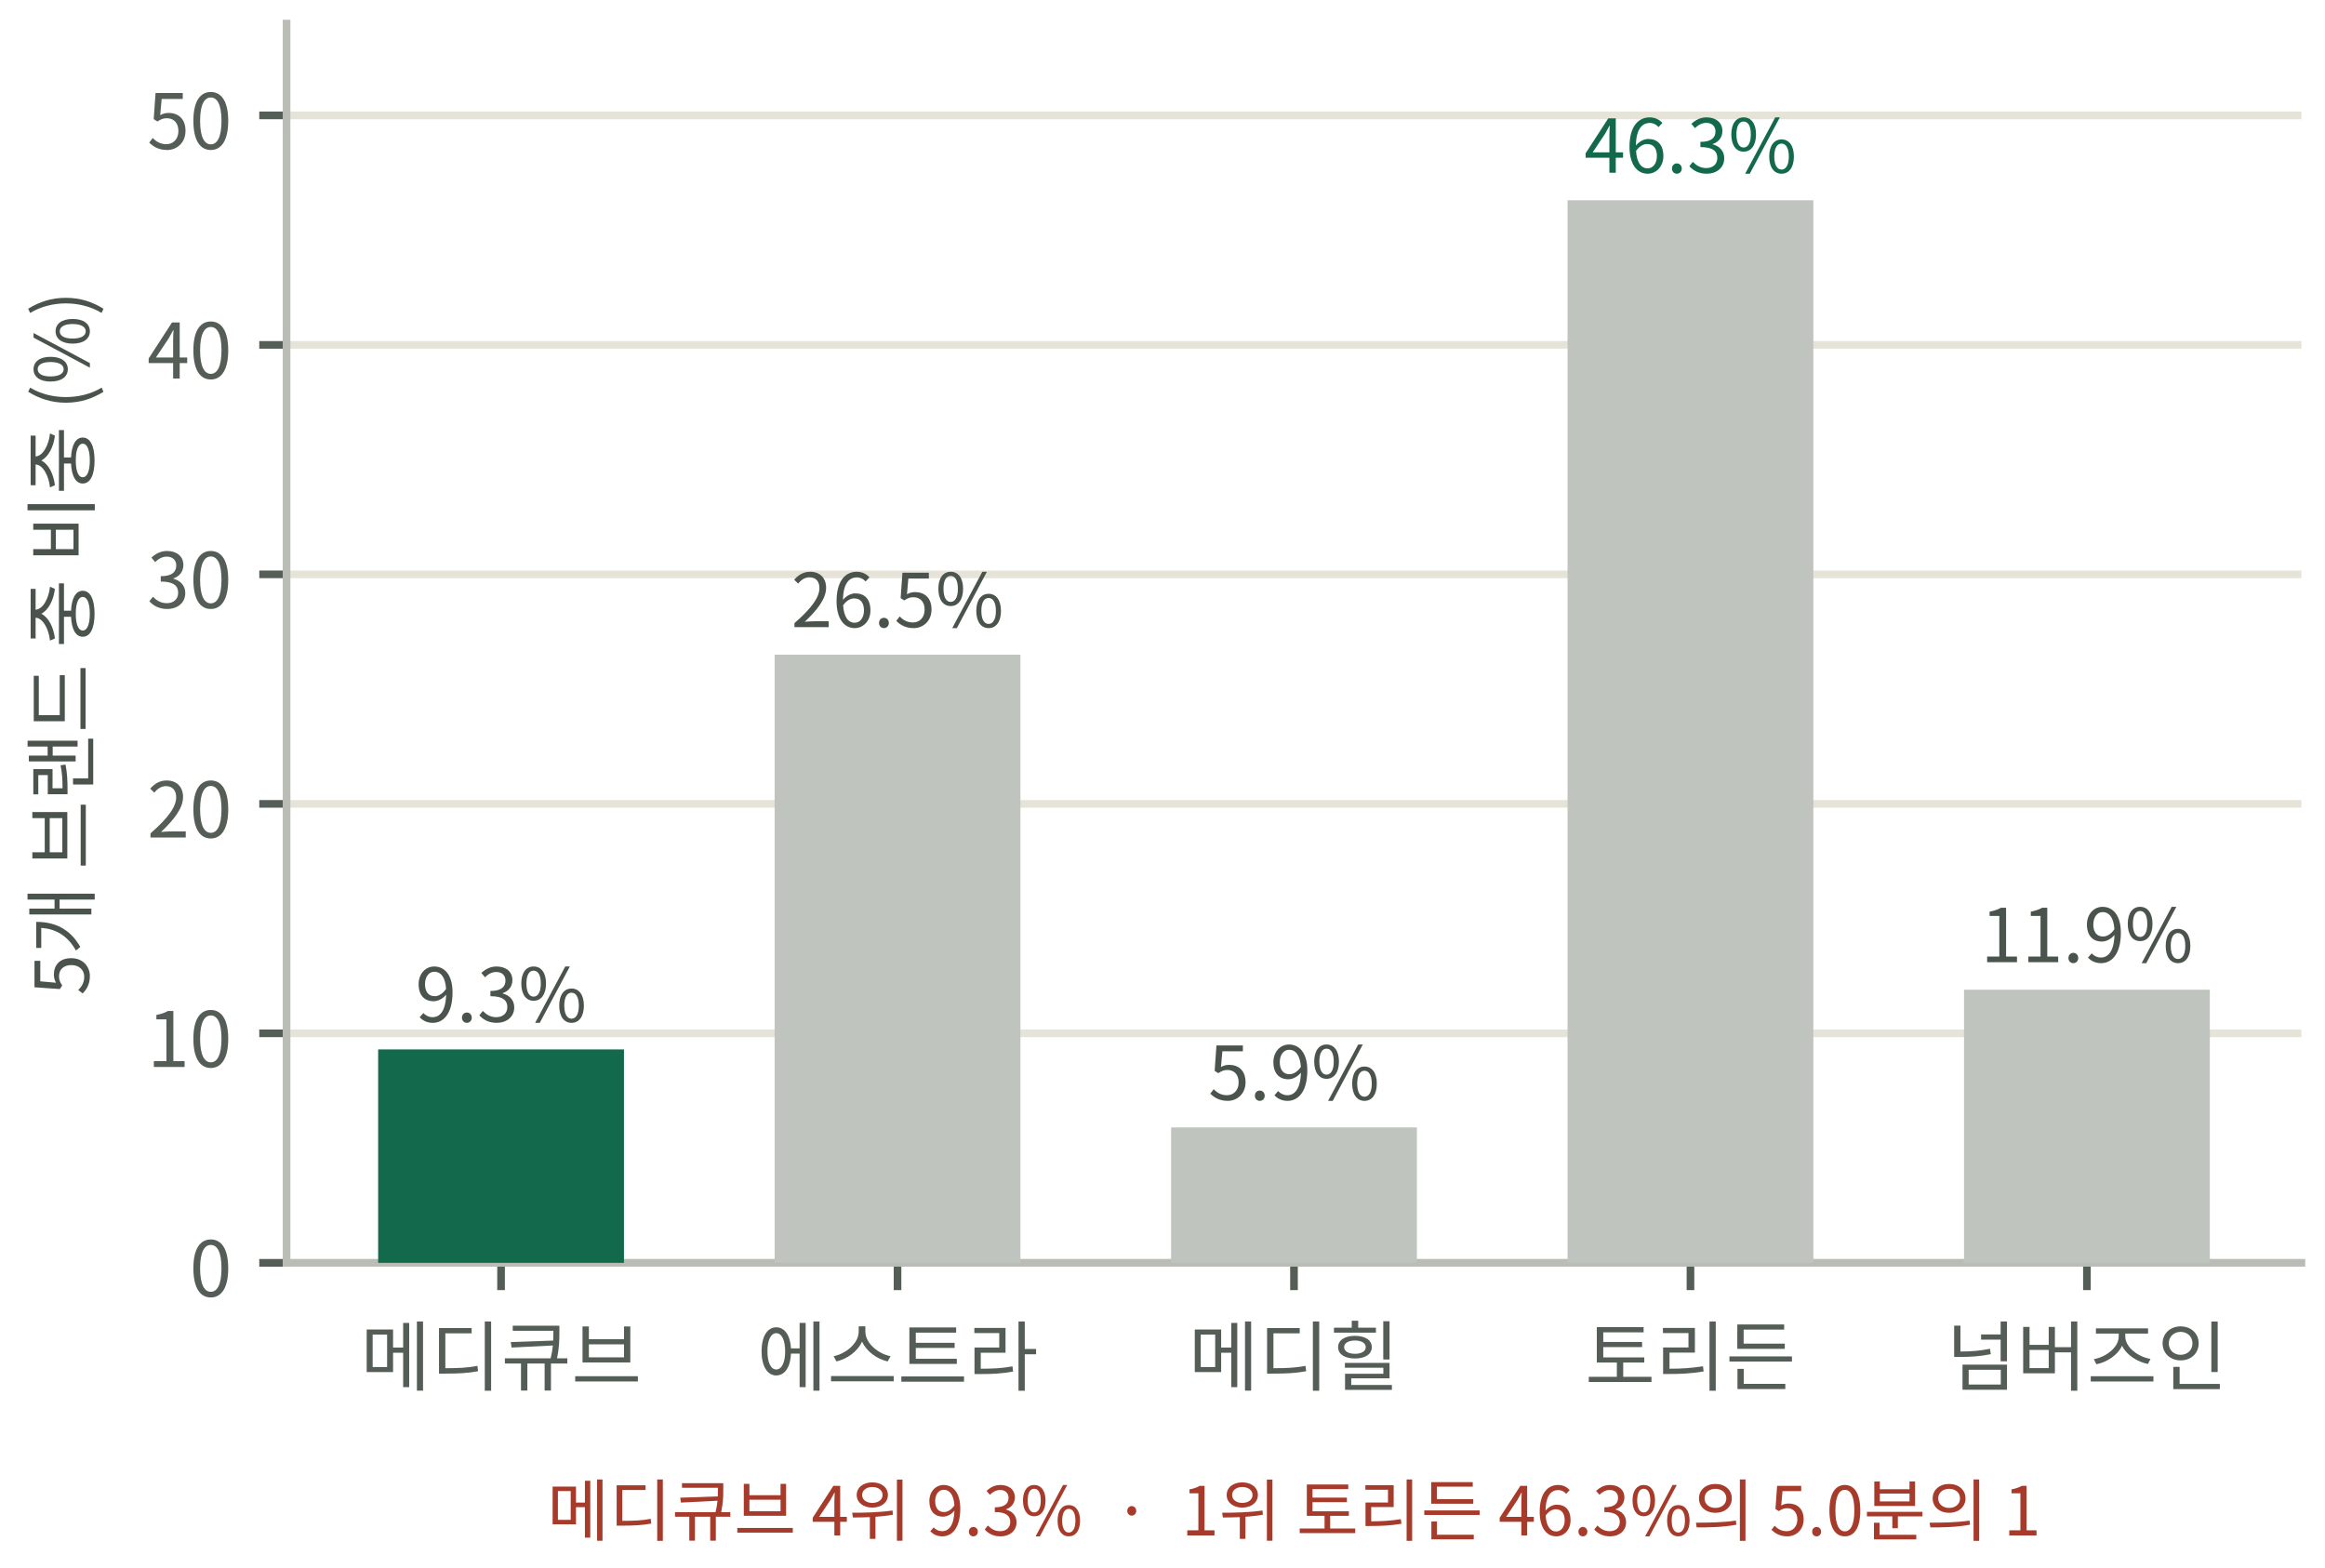
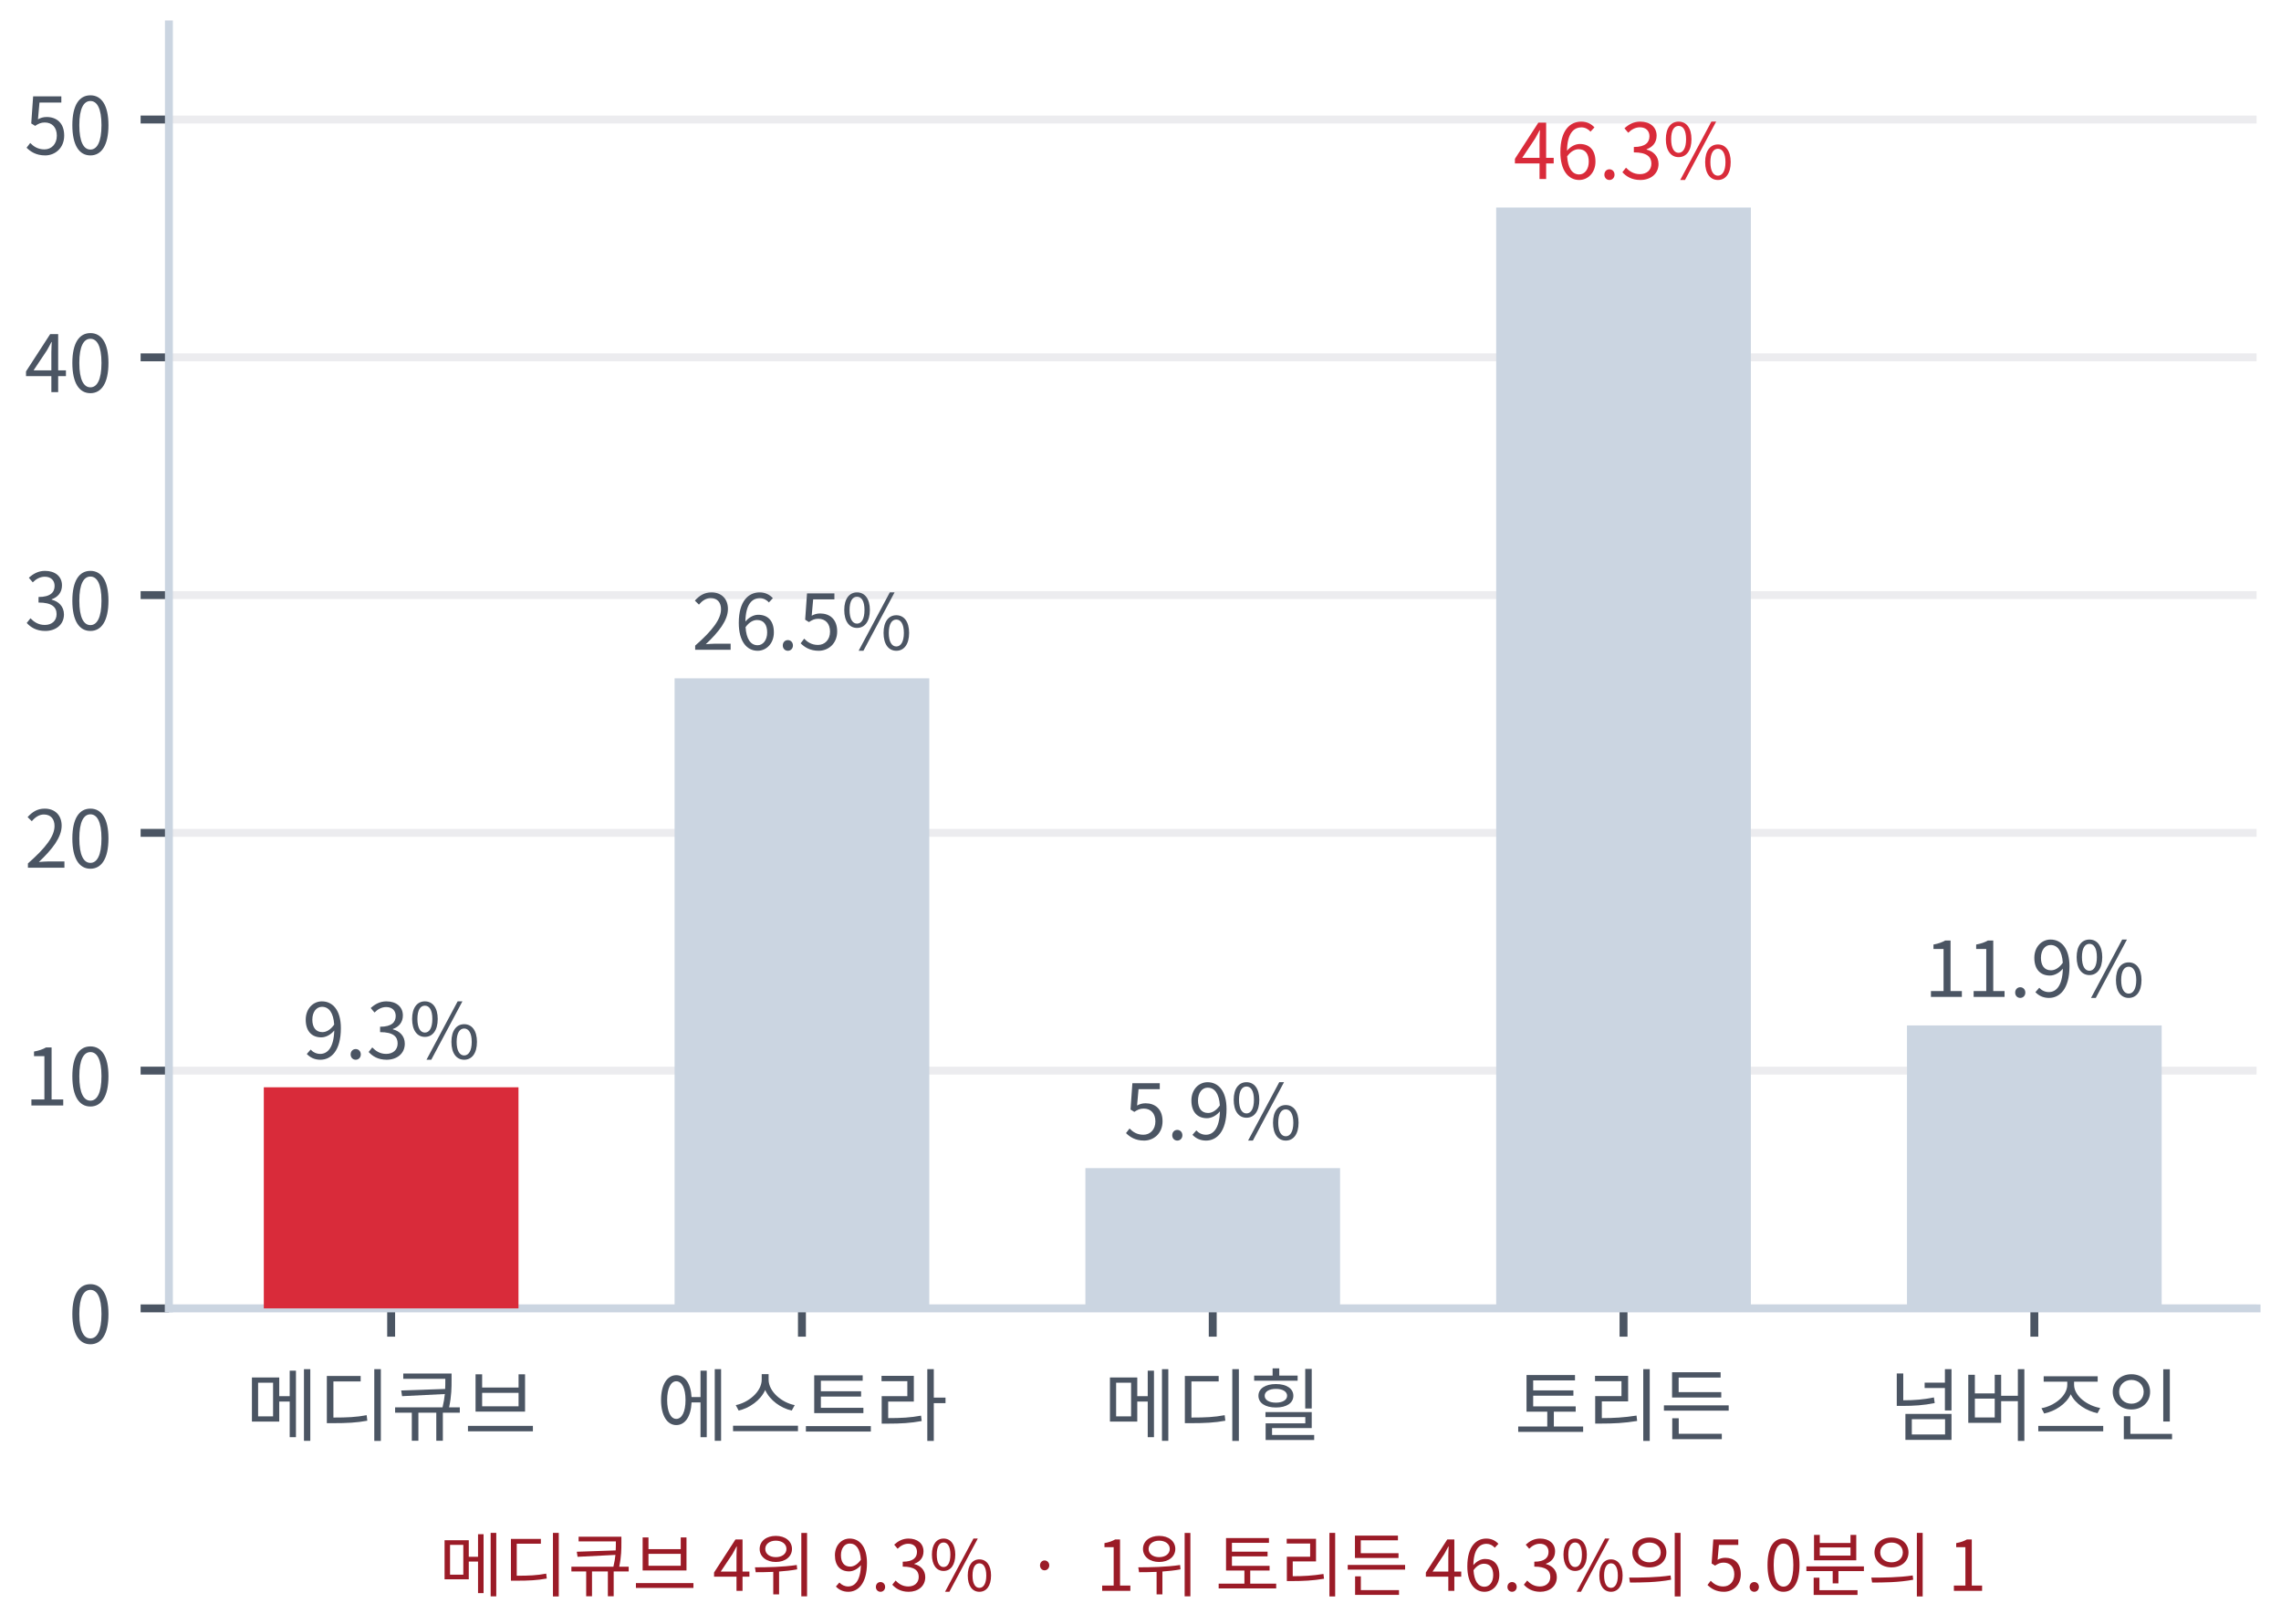
- <svg xmlns="http://www.w3.org/2000/svg" xmlns:xlink="http://www.w3.org/1999/xlink" width="212.942pt" height="143.533pt" viewBox="0 0 212.942 143.533" version="1.1">
+ <svg xmlns="http://www.w3.org/2000/svg" xmlns:xlink="http://www.w3.org/1999/xlink" width="201.625pt" height="143.533pt" viewBox="0 0 201.625 143.533" version="1.1">
  <defs>
    <style type="text/css">*{stroke-linejoin: round; stroke-linecap: butt}</style>
  </defs>
  <g id="figure_1">
    <g id="patch_1">
-       <path d="M 0 143.533  L 212.942 143.533  L 212.942 0  L 0 0  L 0 143.533  z " style="fill: none" />
+       <path d="M 0 143.533  L 201.625 143.533  L 201.625 0  L 0 0  L 0 143.533  z " style="fill: none" />
    </g>
    <g id="axes_1">
      <g id="patch_2">
-         <path d="M 26.246 115.659  L 210.782 115.659  L 210.782 2.16  L 26.246 2.16  L 26.246 115.659  z " style="fill: none" />
+         <path d="M 14.93 115.659  L 199.465 115.659  L 199.465 2.16  L 14.93 2.16  L 14.93 115.659  z " style="fill: none" />
      </g>
      <g id="matplotlib.axis_1">
        <g id="xtick_1">
          <g id="line2d_1">
            <defs>
-               <path id="md0613dff8b" d="M 0 0  L 0 2.5  " style="stroke: #555d57; stroke-width: 0.7" />
+               <path id="m200f35b2b4" d="M 0 0  L 0 2.5  " style="stroke: #4b5563; stroke-width: 0.7" />
            </defs>
            <g>
-               <use xlink:href="#md0613dff8b" x="45.891" y="115.659" style="fill: #555d57; stroke: #555d57; stroke-width: 0.7" />
+               <use xlink:href="#m200f35b2b4" x="34.575" y="115.659" style="fill: #4b5563; stroke: #4b5563; stroke-width: 0.7" />
            </g>
          </g>
          <g id="text_1">
-             <g style="fill: #555d57" transform="translate(33.01094 126.8192) scale(0.07 -0.07)">
+             <g style="fill: #4b5563" transform="translate(21.69456 126.8192) scale(0.07 -0.07)">
              <defs>
                <path id="NotoSansCJKkr-Regular-c84f" d="M 2234 4198  L 2234 1478  L 1024 1478  L 1024 4198  L 2234 4198  z M 4730 5293  L 4730 -499  L 5242 -499  L 5242 5293  L 4730 5293  z M 3578 5171  L 3578 3110  L 2733 3110  L 2733 4621  L 525 4621  L 525 1056  L 2733 1056  L 2733 2675  L 3578 2675  L 3578 -205  L 4083 -205  L 4083 5171  L 3578 5171  z " transform="scale(0.015625)" />
                <path id="NotoSansCJKkr-Regular-c30f" d="M 4525 5293  L 4525 -506  L 5056 -506  L 5056 5293  L 4525 5293  z M 691 4742  L 691 928  L 1158 928  C 2330 928 3085 966 3962 1126  L 3910 1574  C 3066 1414 2336 1382 1222 1382  L 1222 4301  L 3424 4301  L 3424 4742  L 691 4742  z " transform="scale(0.015625)" />
                <path id="NotoSansCJKkr-Regular-de4b" d="M 320 2208  L 320 1773  L 1670 1773  L 1670 -493  L 2202 -493  L 2202 1773  L 3648 1773  L 3648 -493  L 4179 -493  L 4179 1773  L 5549 1773  L 5549 2208  L 4685 2208  C 4883 3149 4883 3808 4883 4416  L 4883 4941  L 979 4941  L 979 4512  L 4378 4512  L 4378 4416  C 4378 4186 4378 3949 4365 3693  L 813 3571  L 883 3110  L 4339 3283  C 4307 2963 4250 2605 4154 2208  L 320 2208  z " transform="scale(0.015625)" />
                <path id="NotoSansCJKkr-Regular-cc07" d="M 320 710  L 320 269  L 5568 269  L 5568 710  L 320 710  z M 934 4877  L 934 1862  L 4934 1862  L 4934 4877  L 4410 4877  L 4410 3808  L 1466 3808  L 1466 4877  L 934 4877  z M 1466 3379  L 4410 3379  L 4410 2291  L 1466 2291  L 1466 3379  z " transform="scale(0.015625)" />
              </defs>
              <use xlink:href="#NotoSansCJKkr-Regular-c84f" />
              <use xlink:href="#NotoSansCJKkr-Regular-c30f" transform="translate(92 0)" />
              <use xlink:href="#NotoSansCJKkr-Regular-de4b" transform="translate(184 0)" />
              <use xlink:href="#NotoSansCJKkr-Regular-cc07" transform="translate(276 0)" />
            </g>
          </g>
        </g>
        <g id="xtick_2">
          <g id="line2d_2">
            <g>
-               <use xlink:href="#md0613dff8b" x="82.203" y="115.659" style="fill: #555d57; stroke: #555d57; stroke-width: 0.7" />
+               <use xlink:href="#m200f35b2b4" x="70.886" y="115.659" style="fill: #4b5563; stroke: #4b5563; stroke-width: 0.7" />
            </g>
          </g>
          <g id="text_2">
-             <g style="fill: #555d57" transform="translate(69.32251 126.8192) scale(0.07 -0.07)">
+             <g style="fill: #4b5563" transform="translate(58.00614 126.8192) scale(0.07 -0.07)">
              <defs>
                <path id="NotoSansCJKkr-Regular-d3cb" d="M 4730 5293  L 4730 -499  L 5242 -499  L 5242 5293  L 4730 5293  z M 1619 4314  C 2080 4314 2368 3731 2368 2797  C 2368 1856 2080 1274 1619 1274  C 1171 1274 883 1856 883 2797  C 883 3731 1171 4314 1619 4314  z M 1619 4806  C 877 4806 390 4032 390 2797  C 390 1555 877 774 1619 774  C 2336 774 2810 1472 2854 2605  L 3578 2605  L 3578 -205  L 4083 -205  L 4083 5171  L 3578 5171  L 3578 3040  L 2854 3040  C 2797 4134 2323 4806 1619 4806  z " transform="scale(0.015625)" />
                <path id="NotoSansCJKkr-Regular-d09f" d="M 320 723  L 320 282  L 5568 282  L 5568 723  L 320 723  z M 2637 4890  L 2637 4448  C 2637 3462 1549 2586 538 2387  L 774 1946  C 1651 2150 2547 2771 2918 3610  C 3296 2765 4186 2144 5062 1946  L 5306 2387  C 4288 2579 3194 3462 3194 4448  L 3194 4890  L 2637 4890  z " transform="scale(0.015625)" />
                <path id="NotoSansCJKkr-Regular-e0b3" d="M 320 691  L 320 250  L 5568 250  L 5568 691  L 320 691  z M 992 4794  L 992 1741  L 4966 1741  L 4966 2170  L 1530 2170  L 1530 3078  L 4781 3078  L 4781 3507  L 1530 3507  L 1530 4358  L 4909 4358  L 4909 4794  L 992 4794  z " transform="scale(0.015625)" />
                <path id="NotoSansCJKkr-Regular-c577" d="M 4243 5293  L 4243 -506  L 4768 -506  L 4768 2547  L 5715 2547  L 5715 2995  L 4768 2995  L 4768 5293  L 4243 5293  z M 544 4755  L 544 4320  L 2630 4320  L 2630 3110  L 557 3110  L 557 890  L 1018 890  C 2118 890 2886 934 3789 1101  L 3738 1536  C 2874 1376 2131 1338 1082 1338  L 1082 2675  L 3155 2675  L 3155 4755  L 544 4755  z " transform="scale(0.015625)" />
              </defs>
              <use xlink:href="#NotoSansCJKkr-Regular-d3cb" />
              <use xlink:href="#NotoSansCJKkr-Regular-d09f" transform="translate(92 0)" />
              <use xlink:href="#NotoSansCJKkr-Regular-e0b3" transform="translate(184 0)" />
              <use xlink:href="#NotoSansCJKkr-Regular-c577" transform="translate(276 0)" />
            </g>
          </g>
        </g>
        <g id="xtick_3">
          <g id="line2d_3">
            <g>
-               <use xlink:href="#md0613dff8b" x="118.514" y="115.659" style="fill: #555d57; stroke: #555d57; stroke-width: 0.7" />
+               <use xlink:href="#m200f35b2b4" x="107.198" y="115.659" style="fill: #4b5563; stroke: #4b5563; stroke-width: 0.7" />
            </g>
          </g>
          <g id="text_3">
-             <g style="fill: #555d57" transform="translate(108.8541 126.8192) scale(0.07 -0.07)">
+             <g style="fill: #4b5563" transform="translate(97.53772 126.8192) scale(0.07 -0.07)">
              <defs>
                <path id="NotoSansCJKkr-Regular-e58b" d="M 4531 5312  L 4531 2112  L 5056 2112  L 5056 5312  L 4531 5312  z M 2163 4090  C 1306 4090 749 3725 749 3142  C 749 2554 1306 2195 2163 2195  C 3021 2195 3571 2554 3571 3142  C 3571 3725 3021 4090 2163 4090  z M 2163 3699  C 2707 3699 3066 3482 3066 3142  C 3066 2803 2707 2586 2163 2586  C 1613 2586 1254 2803 1254 3142  C 1254 3482 1613 3699 2163 3699  z M 1331 -26  L 1331 -435  L 5254 -435  L 5254 -26  L 1850 -26  L 1850 531  L 5056 531  L 5056 1824  L 1318 1824  L 1318 1421  L 4538 1421  L 4538 915  L 1331 915  L 1331 -26  z M 1894 5357  L 1894 4774  L 403 4774  L 403 4358  L 3917 4358  L 3917 4774  L 2432 4774  L 2432 5357  L 1894 5357  z " transform="scale(0.015625)" />
              </defs>
              <use xlink:href="#NotoSansCJKkr-Regular-c84f" />
              <use xlink:href="#NotoSansCJKkr-Regular-c30f" transform="translate(92 0)" />
              <use xlink:href="#NotoSansCJKkr-Regular-e58b" transform="translate(184 0)" />
            </g>
          </g>
        </g>
        <g id="xtick_4">
          <g id="line2d_4">
            <g>
-               <use xlink:href="#md0613dff8b" x="154.826" y="115.659" style="fill: #555d57; stroke: #555d57; stroke-width: 0.7" />
+               <use xlink:href="#m200f35b2b4" x="143.509" y="115.659" style="fill: #4b5563; stroke: #4b5563; stroke-width: 0.7" />
            </g>
          </g>
          <g id="text_4">
-             <g style="fill: #555d57" transform="translate(145.1657 126.8192) scale(0.07 -0.07)">
+             <g style="fill: #4b5563" transform="translate(133.8493 126.8192) scale(0.07 -0.07)">
              <defs>
                <path id="NotoSansCJKkr-Regular-df9b" d="M 992 4819  L 992 1856  L 2669 1856  L 2669 659  L 320 659  L 320 224  L 5568 224  L 5568 659  L 3200 659  L 3200 1856  L 4966 1856  L 4966 2285  L 1530 2285  L 1530 3149  L 4781 3149  L 4781 3578  L 1530 3578  L 1530 4384  L 4909 4384  L 4909 4819  L 992 4819  z " transform="scale(0.015625)" />
                <path id="NotoSansCJKkr-Regular-c7a7" d="M 4538 5293  L 4538 -506  L 5062 -506  L 5062 5293  L 4538 5293  z M 640 4755  L 640 4320  L 2778 4320  L 2778 3117  L 653 3117  L 653 896  L 1133 896  C 2131 896 3002 934 4045 1107  L 3994 1542  C 2982 1382 2138 1338 1190 1338  L 1190 2688  L 3315 2688  L 3315 4755  L 640 4755  z " transform="scale(0.015625)" />
                <path id="NotoSansCJKkr-Regular-c2db" d="M 320 2368  L 320 1939  L 5555 1939  L 5555 2368  L 320 2368  z M 979 5043  L 979 3002  L 4954 3002  L 4954 3437  L 1510 3437  L 1510 4614  L 4902 4614  L 4902 5043  L 979 5043  z M 992 1325  L 992 -365  L 4998 -365  L 4998 70  L 1517 70  L 1517 1325  L 992 1325  z " transform="scale(0.015625)" />
              </defs>
              <use xlink:href="#NotoSansCJKkr-Regular-df9b" />
              <use xlink:href="#NotoSansCJKkr-Regular-c7a7" transform="translate(92 0)" />
              <use xlink:href="#NotoSansCJKkr-Regular-c2db" transform="translate(184 0)" />
            </g>
          </g>
        </g>
        <g id="xtick_5">
          <g id="line2d_5">
            <g>
-               <use xlink:href="#md0613dff8b" x="191.137" y="115.659" style="fill: #555d57; stroke: #555d57; stroke-width: 0.7" />
+               <use xlink:href="#m200f35b2b4" x="179.821" y="115.659" style="fill: #4b5563; stroke: #4b5563; stroke-width: 0.7" />
            </g>
          </g>
          <g id="text_5">
-             <g style="fill: #555d57" transform="translate(178.2572 126.8192) scale(0.07 -0.07)">
+             <g style="fill: #4b5563" transform="translate(166.9409 126.8192) scale(0.07 -0.07)">
              <defs>
                <path id="NotoSansCJKkr-Regular-bf13" d="M 1357 1677  L 1357 -422  L 5082 -422  L 5082 1677  L 1357 1677  z M 4563 1248  L 4563 13  L 1875 13  L 1875 1248  L 4563 1248  z M 659 2778  L 659 2323  L 1101 2323  C 2048 2323 2842 2374 3725 2554  L 3661 3008  C 2829 2835 2067 2778 1184 2778  L 1184 4947  L 659 4947  L 659 2778  z M 2912 4205  L 2912 3770  L 4550 3770  L 4550 1958  L 5082 1958  L 5082 5293  L 4550 5293  L 4550 4205  L 2912 4205  z " transform="scale(0.015625)" />
                <path id="NotoSansCJKkr-Regular-ca7f" d="M 1082 2912  L 2688 2912  L 2688 1389  L 1082 1389  L 1082 2912  z M 550 4838  L 550 954  L 3206 954  L 3206 2707  L 4557 2707  L 4557 -506  L 5082 -506  L 5082 5293  L 4557 5293  L 4557 3142  L 3206 3142  L 3206 4838  L 2688 4838  L 2688 3334  L 1082 3334  L 1082 4838  L 550 4838  z " transform="scale(0.015625)" />
                <path id="NotoSansCJKkr-Regular-d783" d="M 320 710  L 320 269  L 5568 269  L 5568 710  L 320 710  z M 755 4717  L 755 4282  L 2662 4282  L 2662 4032  C 2662 3110 1568 2304 576 2138  L 794 1709  C 1670 1888 2573 2464 2944 3264  C 3315 2477 4224 1914 5107 1734  L 5325 2157  C 4314 2323 3213 3110 3213 4032  L 3213 4282  L 5120 4282  L 5120 4717  L 755 4717  z " transform="scale(0.015625)" />
                <path id="NotoSansCJKkr-Regular-d573" d="M 4531 5286  L 4531 1062  L 5062 1062  L 5062 5286  L 4531 5286  z M 1958 4883  C 1101 4883 448 4294 448 3462  C 448 2624 1101 2035 1958 2035  C 2822 2035 3469 2624 3469 3462  C 3469 4294 2822 4883 1958 4883  z M 1958 4422  C 2522 4422 2950 4026 2950 3462  C 2950 2893 2522 2502 1958 2502  C 1395 2502 966 2893 966 3462  C 966 4026 1395 4422 1958 4422  z M 1344 1491  L 1344 -371  L 5242 -371  L 5242 64  L 1875 64  L 1875 1491  L 1344 1491  z " transform="scale(0.015625)" />
              </defs>
              <use xlink:href="#NotoSansCJKkr-Regular-bf13" />
              <use xlink:href="#NotoSansCJKkr-Regular-ca7f" transform="translate(92 0)" />
              <use xlink:href="#NotoSansCJKkr-Regular-d783" transform="translate(184 0)" />
              <use xlink:href="#NotoSansCJKkr-Regular-d573" transform="translate(276 0)" />
            </g>
          </g>
        </g>
      </g>
      <g id="matplotlib.axis_2">
        <g id="ytick_1">
          <g id="line2d_6">
-             <path d="M 26.246 115.659  L 210.782 115.659  " clip-path="url(#p8cd88aa95f)" style="fill: none; stroke: #e6e3d8; stroke-width: 0.7; stroke-linecap: square" />
+             <path d="M 14.93 115.659  L 199.465 115.659  " clip-path="url(#pbb1be848dc)" style="fill: none; stroke: #ececef; stroke-width: 0.7; stroke-linecap: square" />
          </g>
          <g id="line2d_7">
            <defs>
-               <path id="mcf9de9db46" d="M 0 0  L -2.5 0  " style="stroke: #555d57; stroke-width: 0.7" />
+               <path id="mc5c9f5bf44" d="M 0 0  L -2.5 0  " style="stroke: #4b5563; stroke-width: 0.7" />
            </defs>
            <g>
-               <use xlink:href="#mcf9de9db46" x="26.246" y="115.659" style="fill: #555d57; stroke: #555d57; stroke-width: 0.7" />
+               <use xlink:href="#mc5c9f5bf44" x="14.93" y="115.659" style="fill: #4b5563; stroke: #4b5563; stroke-width: 0.7" />
            </g>
          </g>
          <g id="text_6">
-             <g style="fill: #555d57" transform="translate(17.36137 118.7392) scale(0.07 -0.07)">
+             <g style="fill: #4b5563" transform="translate(6.045 118.7392) scale(0.07 -0.07)">
              <defs>
                <path id="NotoSansCJKkr-Regular-11" d="M 1779 -83  C 2669 -83 3238 723 3238 2362  C 3238 3987 2669 4774 1779 4774  C 883 4774 320 3987 320 2362  C 320 723 883 -83 1779 -83  z M 1779 390  C 1248 390 883 986 883 2362  C 883 3731 1248 4314 1779 4314  C 2310 4314 2675 3731 2675 2362  C 2675 986 2310 390 1779 390  z " transform="scale(0.015625)" />
              </defs>
              <use xlink:href="#NotoSansCJKkr-Regular-11" />
            </g>
          </g>
        </g>
        <g id="ytick_2">
          <g id="line2d_8">
-             <path d="M 26.246 94.641  L 210.782 94.641  " clip-path="url(#p8cd88aa95f)" style="fill: none; stroke: #e6e3d8; stroke-width: 0.7; stroke-linecap: square" />
+             <path d="M 14.93 94.641  L 199.465 94.641  " clip-path="url(#pbb1be848dc)" style="fill: none; stroke: #ececef; stroke-width: 0.7; stroke-linecap: square" />
          </g>
          <g id="line2d_9">
            <g>
-               <use xlink:href="#mcf9de9db46" x="26.246" y="94.641" style="fill: #555d57; stroke: #555d57; stroke-width: 0.7" />
+               <use xlink:href="#mc5c9f5bf44" x="14.93" y="94.641" style="fill: #4b5563; stroke: #4b5563; stroke-width: 0.7" />
            </g>
          </g>
          <g id="text_7">
-             <g style="fill: #555d57" transform="translate(13.47638 97.72084) scale(0.07 -0.07)">
+             <g style="fill: #4b5563" transform="translate(2.16 97.72084) scale(0.07 -0.07)">
              <defs>
                <path id="NotoSansCJKkr-Regular-12" d="M 563 0  L 3136 0  L 3136 486  L 2195 486  L 2195 4691  L 1747 4691  C 1491 4544 1190 4435 774 4358  L 774 3987  L 1613 3987  L 1613 486  L 563 486  L 563 0  z " transform="scale(0.015625)" />
              </defs>
              <use xlink:href="#NotoSansCJKkr-Regular-12" />
              <use xlink:href="#NotoSansCJKkr-Regular-11" transform="translate(55.5 0)" />
            </g>
          </g>
        </g>
        <g id="ytick_3">
          <g id="line2d_10">
-             <path d="M 26.246 73.622  L 210.782 73.622  " clip-path="url(#p8cd88aa95f)" style="fill: none; stroke: #e6e3d8; stroke-width: 0.7; stroke-linecap: square" />
+             <path d="M 14.93 73.622  L 199.465 73.622  " clip-path="url(#pbb1be848dc)" style="fill: none; stroke: #ececef; stroke-width: 0.7; stroke-linecap: square" />
          </g>
          <g id="line2d_11">
            <g>
-               <use xlink:href="#mcf9de9db46" x="26.246" y="73.622" style="fill: #555d57; stroke: #555d57; stroke-width: 0.7" />
+               <use xlink:href="#mc5c9f5bf44" x="14.93" y="73.622" style="fill: #4b5563; stroke: #4b5563; stroke-width: 0.7" />
            </g>
          </g>
          <g id="text_8">
-             <g style="fill: #555d57" transform="translate(13.47638 76.70247) scale(0.07 -0.07)">
+             <g style="fill: #4b5563" transform="translate(2.16 76.70247) scale(0.07 -0.07)">
              <defs>
                <path id="NotoSansCJKkr-Regular-13" d="M 282 0  L 3232 0  L 3232 506  L 1933 506  C 1696 506 1408 480 1165 461  C 2266 1504 3008 2458 3008 3398  C 3008 4230 2477 4774 1638 4774  C 1043 4774 634 4506 256 4090  L 595 3757  C 858 4070 1184 4301 1568 4301  C 2150 4301 2432 3910 2432 3373  C 2432 2566 1754 1632 282 346  L 282 0  z " transform="scale(0.015625)" />
              </defs>
              <use xlink:href="#NotoSansCJKkr-Regular-13" />
              <use xlink:href="#NotoSansCJKkr-Regular-11" transform="translate(55.5 0)" />
            </g>
          </g>
        </g>
        <g id="ytick_4">
          <g id="line2d_12">
-             <path d="M 26.246 52.604  L 210.782 52.604  " clip-path="url(#p8cd88aa95f)" style="fill: none; stroke: #e6e3d8; stroke-width: 0.7; stroke-linecap: square" />
+             <path d="M 14.93 52.604  L 199.465 52.604  " clip-path="url(#pbb1be848dc)" style="fill: none; stroke: #ececef; stroke-width: 0.7; stroke-linecap: square" />
          </g>
          <g id="line2d_13">
            <g>
-               <use xlink:href="#mcf9de9db46" x="26.246" y="52.604" style="fill: #555d57; stroke: #555d57; stroke-width: 0.7" />
+               <use xlink:href="#mc5c9f5bf44" x="14.93" y="52.604" style="fill: #4b5563; stroke: #4b5563; stroke-width: 0.7" />
            </g>
          </g>
          <g id="text_9">
-             <g style="fill: #555d57" transform="translate(13.47638 55.68409) scale(0.07 -0.07)">
+             <g style="fill: #4b5563" transform="translate(2.16 55.68409) scale(0.07 -0.07)">
              <defs>
                <path id="NotoSansCJKkr-Regular-14" d="M 1683 -83  C 2522 -83 3194 416 3194 1254  C 3194 1901 2752 2310 2202 2445  L 2202 2477  C 2701 2650 3034 3034 3034 3603  C 3034 4346 2458 4774 1664 4774  C 1126 4774 710 4538 358 4218  L 672 3846  C 941 4115 1267 4301 1645 4301  C 2138 4301 2438 4006 2438 3558  C 2438 3053 2112 2662 1139 2662  L 1139 2214  C 2227 2214 2598 1843 2598 1274  C 2598 736 2208 403 1645 403  C 1114 403 762 659 486 941  L 186 563  C 493 224 954 -83 1683 -83  z " transform="scale(0.015625)" />
              </defs>
              <use xlink:href="#NotoSansCJKkr-Regular-14" />
              <use xlink:href="#NotoSansCJKkr-Regular-11" transform="translate(55.5 0)" />
            </g>
          </g>
        </g>
        <g id="ytick_5">
          <g id="line2d_14">
-             <path d="M 26.246 31.586  L 210.782 31.586  " clip-path="url(#p8cd88aa95f)" style="fill: none; stroke: #e6e3d8; stroke-width: 0.7; stroke-linecap: square" />
+             <path d="M 14.93 31.586  L 199.465 31.586  " clip-path="url(#pbb1be848dc)" style="fill: none; stroke: #ececef; stroke-width: 0.7; stroke-linecap: square" />
          </g>
          <g id="line2d_15">
            <g>
-               <use xlink:href="#mcf9de9db46" x="26.246" y="31.586" style="fill: #555d57; stroke: #555d57; stroke-width: 0.7" />
+               <use xlink:href="#mc5c9f5bf44" x="14.93" y="31.586" style="fill: #4b5563; stroke: #4b5563; stroke-width: 0.7" />
            </g>
          </g>
          <g id="text_10">
-             <g style="fill: #555d57" transform="translate(13.47638 34.66572) scale(0.07 -0.07)">
+             <g style="fill: #4b5563" transform="translate(2.16 34.66572) scale(0.07 -0.07)">
              <defs>
                <path id="NotoSansCJKkr-Regular-15" d="M 2176 0  L 2726 0  L 2726 1293  L 3354 1293  L 3354 1760  L 2726 1760  L 2726 4691  L 2080 4691  L 128 1677  L 128 1293  L 2176 1293  L 2176 0  z M 2176 1760  L 736 1760  L 1805 3360  C 1939 3590 2067 3827 2182 4051  L 2208 4051  C 2195 3814 2176 3430 2176 3200  L 2176 1760  z " transform="scale(0.015625)" />
              </defs>
              <use xlink:href="#NotoSansCJKkr-Regular-15" />
              <use xlink:href="#NotoSansCJKkr-Regular-11" transform="translate(55.5 0)" />
            </g>
          </g>
        </g>
        <g id="ytick_6">
          <g id="line2d_16">
-             <path d="M 26.246 10.567  L 210.782 10.567  " clip-path="url(#p8cd88aa95f)" style="fill: none; stroke: #e6e3d8; stroke-width: 0.7; stroke-linecap: square" />
+             <path d="M 14.93 10.567  L 199.465 10.567  " clip-path="url(#pbb1be848dc)" style="fill: none; stroke: #ececef; stroke-width: 0.7; stroke-linecap: square" />
          </g>
          <g id="line2d_17">
            <g>
-               <use xlink:href="#mcf9de9db46" x="26.246" y="10.567" style="fill: #555d57; stroke: #555d57; stroke-width: 0.7" />
+               <use xlink:href="#mc5c9f5bf44" x="14.93" y="10.567" style="fill: #4b5563; stroke: #4b5563; stroke-width: 0.7" />
            </g>
          </g>
          <g id="text_11">
-             <g style="fill: #555d57" transform="translate(13.47638 13.64735) scale(0.07 -0.07)">
+             <g style="fill: #4b5563" transform="translate(2.16 13.64735) scale(0.07 -0.07)">
              <defs>
                <path id="NotoSansCJKkr-Regular-16" d="M 1677 -83  C 2464 -83 3213 499 3213 1523  C 3213 2560 2573 3021 1798 3021  C 1517 3021 1306 2950 1094 2835  L 1216 4192  L 2982 4192  L 2982 4691  L 704 4691  L 550 2502  L 864 2304  C 1133 2483 1331 2579 1645 2579  C 2234 2579 2618 2182 2618 1510  C 2618 826 2176 403 1619 403  C 1075 403 730 653 467 922  L 173 538  C 493 224 941 -83 1677 -83  z " transform="scale(0.015625)" />
              </defs>
              <use xlink:href="#NotoSansCJKkr-Regular-16" />
              <use xlink:href="#NotoSansCJKkr-Regular-11" transform="translate(55.5 0)" />
            </g>
          </g>
        </g>
-         <g id="text_12">
-           <g style="fill: #4a534c" transform="translate(8.144 91.16923) rotate(-90) scale(0.068 -0.068)">
-             <defs>
-               <path id="NotoSansCJKkr-Regular-ba17" d="M 3430 5139  L 3430 -211  L 3930 -211  L 3930 2528  L 4710 2528  L 4710 -499  L 5222 -499  L 5222 5293  L 4710 5293  L 4710 2963  L 3930 2963  L 3930 5139  L 3430 5139  z M 544 4544  L 544 4109  L 2272 4109  C 2189 2912 1651 1862 320 1120  L 627 742  C 2278 1677 2790 3059 2790 4544  L 544 4544  z " transform="scale(0.015625)" />
-               <path id="NotoSansCJKkr-Regular-1" transform="scale(0.015625)" />
-               <path id="NotoSansCJKkr-Regular-c597" d="M 3411 5178  L 3411 1146  L 3910 1146  L 3910 3123  L 4691 3123  L 4691 979  L 5197 979  L 5197 5286  L 4691 5286  L 4691 3558  L 3910 3558  L 3910 5178  L 3411 5178  z M 1421 1370  L 1421 -371  L 5370 -371  L 5370 64  L 1952 64  L 1952 1370  L 1421 1370  z M 570 4794  L 570 4365  L 2234 4365  L 2234 3546  L 582 3546  L 582 1843  L 960 1843  C 1792 1843 2400 1875 3136 2016  L 3078 2445  C 2413 2304 1843 2278 1094 2272  L 1094 3136  L 2746 3136  L 2746 4794  L 570 4794  z " transform="scale(0.015625)" />
-               <path id="NotoSansCJKkr-Regular-c2d7" d="M 320 730  L 320 288  L 5568 288  L 5568 730  L 320 730  z M 986 4755  L 986 2080  L 4960 2080  L 4960 2515  L 1510 2515  L 1510 4320  L 4902 4320  L 4902 4755  L 986 4755  z " transform="scale(0.015625)" />
-               <path id="NotoSansCJKkr-Regular-d70c" d="M 2931 1133  C 3834 1133 4378 915 4378 531  C 4378 147 3834 -77 2931 -77  C 2022 -77 1485 147 1485 531  C 1485 915 2022 1133 2931 1133  z M 320 2586  L 320 2150  L 2669 2150  L 2669 1542  C 1587 1491 947 1139 947 531  C 947 -122 1690 -486 2931 -486  C 4166 -486 4909 -122 4909 531  C 4909 1139 4269 1491 3194 1542  L 3194 2150  L 5549 2150  L 5549 2586  L 320 2586  z M 800 5024  L 800 4595  L 2592 4595  C 2547 3962 1619 3462 614 3354  L 800 2931  C 1760 3046 2624 3475 2931 4109  C 3251 3475 4115 3046 5069 2931  L 5261 3354  C 4243 3462 3322 3962 3277 4595  L 5075 4595  L 5075 5024  L 800 5024  z " transform="scale(0.015625)" />
-               <path id="NotoSansCJKkr-Regular-cc3f" d="M 4525 5293  L 4525 -506  L 5056 -506  L 5056 5293  L 4525 5293  z M 646 4800  L 646 890  L 3373 890  L 3373 4800  L 2848 4800  L 2848 3277  L 1178 3277  L 1178 4800  L 646 4800  z M 1178 2854  L 2848 2854  L 2848 1331  L 1178 1331  L 1178 2854  z " transform="scale(0.015625)" />
-               <path id="NotoSansCJKkr-Regular-9" d="M 1530 -1254  L 1888 -1094  C 1338 -186 1075 902 1075 1990  C 1075 3072 1338 4154 1888 5069  L 1530 5235  C 941 4275 589 3245 589 1990  C 589 730 941 -301 1530 -1254  z " transform="scale(0.015625)" />
-               <path id="NotoSansCJKkr-Regular-6" d="M 1312 1818  C 1958 1818 2381 2362 2381 3309  C 2381 4243 1958 4774 1312 4774  C 672 4774 250 4243 250 3309  C 250 2362 672 1818 1312 1818  z M 1312 2176  C 941 2176 691 2560 691 3309  C 691 4058 941 4416 1312 4416  C 1683 4416 1933 4058 1933 3309  C 1933 2560 1683 2176 1312 2176  z M 1446 -83  L 1843 -83  L 4435 4774  L 4038 4774  L 1446 -83  z M 4582 -83  C 5222 -83 5645 454 5645 1402  C 5645 2342 5222 2874 4582 2874  C 3942 2874 3520 2342 3520 1402  C 3520 454 3942 -83 4582 -83  z M 4582 275  C 4211 275 3955 653 3955 1402  C 3955 2150 4211 2515 4582 2515  C 4947 2515 5210 2150 5210 1402  C 5210 653 4947 275 4582 275  z " transform="scale(0.015625)" />
-               <path id="NotoSansCJKkr-Regular-a" d="M 634 -1254  C 1222 -301 1574 730 1574 1990  C 1574 3245 1222 4275 634 5235  L 269 5069  C 819 4154 1094 3072 1094 1990  C 1094 902 819 -186 269 -1094  L 634 -1254  z " transform="scale(0.015625)" />
-             </defs>
-             <use xlink:href="#NotoSansCJKkr-Regular-16" />
-             <use xlink:href="#NotoSansCJKkr-Regular-ba17" transform="translate(55.5 0)" />
-             <use xlink:href="#NotoSansCJKkr-Regular-1" transform="translate(147.5 0)" />
-             <use xlink:href="#NotoSansCJKkr-Regular-cc07" transform="translate(169.9062 0)" />
-             <use xlink:href="#NotoSansCJKkr-Regular-c597" transform="translate(261.9062 0)" />
-             <use xlink:href="#NotoSansCJKkr-Regular-c2d7" transform="translate(353.9062 0)" />
-             <use xlink:href="#NotoSansCJKkr-Regular-1" transform="translate(445.9062 0)" />
-             <use xlink:href="#NotoSansCJKkr-Regular-d70c" transform="translate(468.3125 0)" />
-             <use xlink:href="#NotoSansCJKkr-Regular-1" transform="translate(560.3125 0)" />
-             <use xlink:href="#NotoSansCJKkr-Regular-cc3f" transform="translate(582.7188 0)" />
-             <use xlink:href="#NotoSansCJKkr-Regular-d70c" transform="translate(674.7188 0)" />
-             <use xlink:href="#NotoSansCJKkr-Regular-1" transform="translate(766.7188 0)" />
-             <use xlink:href="#NotoSansCJKkr-Regular-9" transform="translate(789.125 0)" />
-             <use xlink:href="#NotoSansCJKkr-Regular-6" transform="translate(822.9219 0)" />
-             <use xlink:href="#NotoSansCJKkr-Regular-a" transform="translate(915.0156 0)" />
-           </g>
-         </g>
      </g>
      <g id="patch_3">
-         <path d="M 26.246 115.659  L 26.246 2.16  " style="fill: none; stroke: #b9bdb6; stroke-width: 0.7; stroke-linejoin: miter; stroke-linecap: square" />
+         <path d="M 14.93 115.659  L 14.93 2.16  " style="fill: none; stroke: #cbd5e1; stroke-width: 0.7; stroke-linejoin: miter; stroke-linecap: square" />
      </g>
      <g id="patch_4">
-         <path d="M 26.246 115.659  L 210.782 115.659  " style="fill: none; stroke: #b9bdb6; stroke-width: 0.7; stroke-linejoin: miter; stroke-linecap: square" />
+         <path d="M 14.93 115.659  L 199.465 115.659  " style="fill: none; stroke: #cbd5e1; stroke-width: 0.7; stroke-linejoin: miter; stroke-linecap: square" />
      </g>
      <g id="patch_5">
-         <path d="M 34.634 115.659  L 57.148 115.659  L 57.148 96.112  L 34.634 96.112  z " clip-path="url(#p8cd88aa95f)" style="fill: #12694c" />
+         <path d="M 23.318 115.659  L 45.831 115.659  L 45.831 96.112  L 23.318 96.112  z " clip-path="url(#pbb1be848dc)" style="fill: #d92b3a" />
      </g>
      <g id="patch_6">
-         <path d="M 70.946 115.659  L 93.459 115.659  L 93.459 59.961  L 70.946 59.961  z " clip-path="url(#p8cd88aa95f)" style="fill: #bfc4be" />
+         <path d="M 59.63 115.659  L 82.143 115.659  L 82.143 59.961  L 59.63 59.961  z " clip-path="url(#pbb1be848dc)" style="fill: #cbd5e1" />
      </g>
      <g id="patch_7">
-         <path d="M 107.258 115.659  L 129.771 115.659  L 129.771 103.258  L 107.258 103.258  z " clip-path="url(#p8cd88aa95f)" style="fill: #bfc4be" />
+         <path d="M 95.941 115.659  L 118.454 115.659  L 118.454 103.258  L 95.941 103.258  z " clip-path="url(#pbb1be848dc)" style="fill: #cbd5e1" />
      </g>
      <g id="patch_8">
-         <path d="M 143.569 115.659  L 166.082 115.659  L 166.082 18.344  L 143.569 18.344  z " clip-path="url(#p8cd88aa95f)" style="fill: #bfc4be" />
+         <path d="M 132.253 115.659  L 154.766 115.659  L 154.766 18.344  L 132.253 18.344  z " clip-path="url(#pbb1be848dc)" style="fill: #cbd5e1" />
      </g>
      <g id="patch_9">
-         <path d="M 179.881 115.659  L 202.394 115.659  L 202.394 90.647  L 179.881 90.647  z " clip-path="url(#p8cd88aa95f)" style="fill: #bfc4be" />
-       </g>
-       <g id="text_13">
-         <g style="fill: #4a534c" transform="translate(38.04066 93.58992) scale(0.068 -0.068)">
+         <path d="M 168.564 115.659  L 191.077 115.659  L 191.077 90.647  L 168.564 90.647  z " clip-path="url(#pbb1be848dc)" style="fill: #cbd5e1" />
+       </g>
+       <g id="text_12">
+         <g style="fill: #4b5563" transform="translate(26.72428 93.58992) scale(0.068 -0.068)">
          <defs>
            <path id="NotoSansCJKkr-Regular-1a" d="M 1504 -83  C 2381 -83 3206 646 3206 2547  C 3206 4038 2528 4774 1626 4774  C 896 4774 282 4166 282 3251  C 282 2285 794 1779 1574 1779  C 1965 1779 2368 2003 2656 2349  C 2611 896 2086 403 1485 403  C 1178 403 896 538 691 762  L 371 397  C 634 122 992 -83 1504 -83  z M 2650 2842  C 2336 2394 1984 2214 1670 2214  C 1114 2214 832 2624 832 3251  C 832 3898 1178 4320 1632 4320  C 2227 4320 2586 3808 2650 2842  z " transform="scale(0.015625)" />
            <path id="NotoSansCJKkr-Regular-f" d="M 890 -83  C 1120 -83 1312 96 1312 358  C 1312 627 1120 806 890 806  C 653 806 467 627 467 358  C 467 96 653 -83 890 -83  z " transform="scale(0.015625)" />
+             <path id="NotoSansCJKkr-Regular-6" d="M 1312 1818  C 1958 1818 2381 2362 2381 3309  C 2381 4243 1958 4774 1312 4774  C 672 4774 250 4243 250 3309  C 250 2362 672 1818 1312 1818  z M 1312 2176  C 941 2176 691 2560 691 3309  C 691 4058 941 4416 1312 4416  C 1683 4416 1933 4058 1933 3309  C 1933 2560 1683 2176 1312 2176  z M 1446 -83  L 1843 -83  L 4435 4774  L 4038 4774  L 1446 -83  z M 4582 -83  C 5222 -83 5645 454 5645 1402  C 5645 2342 5222 2874 4582 2874  C 3942 2874 3520 2342 3520 1402  C 3520 454 3942 -83 4582 -83  z M 4582 275  C 4211 275 3955 653 3955 1402  C 3955 2150 4211 2515 4582 2515  C 4947 2515 5210 2150 5210 1402  C 5210 653 4947 275 4582 275  z " transform="scale(0.015625)" />
          </defs>
          <use xlink:href="#NotoSansCJKkr-Regular-1a" />
          <use xlink:href="#NotoSansCJKkr-Regular-f" transform="translate(55.5 0)" />
          <use xlink:href="#NotoSansCJKkr-Regular-14" transform="translate(83.29688 0)" />
          <use xlink:href="#NotoSansCJKkr-Regular-6" transform="translate(138.7969 0)" />
        </g>
      </g>
-       <g id="text_14">
-         <g style="fill: #4a534c" transform="translate(72.46523 57.43832) scale(0.068 -0.068)">
+       <g id="text_13">
+         <g style="fill: #4b5563" transform="translate(61.14886 57.43832) scale(0.068 -0.068)">
          <defs>
            <path id="NotoSansCJKkr-Regular-17" d="M 1926 -83  C 2656 -83 3277 531 3277 1440  C 3277 2426 2765 2912 1971 2912  C 1606 2912 1197 2701 909 2349  C 934 3802 1466 4294 2118 4294  C 2400 4294 2682 4154 2861 3936  L 3194 4294  C 2931 4576 2579 4774 2093 4774  C 1184 4774 358 4077 358 2240  C 358 691 1030 -83 1926 -83  z M 922 1882  C 1229 2317 1587 2477 1875 2477  C 2445 2477 2720 2074 2720 1440  C 2720 800 2374 378 1926 378  C 1338 378 986 909 922 1882  z " transform="scale(0.015625)" />
          </defs>
          <use xlink:href="#NotoSansCJKkr-Regular-13" />
          <use xlink:href="#NotoSansCJKkr-Regular-17" transform="translate(55.5 0)" />
          <use xlink:href="#NotoSansCJKkr-Regular-f" transform="translate(111 0)" />
          <use xlink:href="#NotoSansCJKkr-Regular-16" transform="translate(138.7969 0)" />
          <use xlink:href="#NotoSansCJKkr-Regular-6" transform="translate(194.2969 0)" />
        </g>
      </g>
-       <g id="text_15">
-         <g style="fill: #4a534c" transform="translate(110.6638 100.7362) scale(0.068 -0.068)">
+       <g id="text_14">
+         <g style="fill: #4b5563" transform="translate(99.34744 100.7362) scale(0.068 -0.068)">
          <use xlink:href="#NotoSansCJKkr-Regular-16" />
          <use xlink:href="#NotoSansCJKkr-Regular-f" transform="translate(55.5 0)" />
          <use xlink:href="#NotoSansCJKkr-Regular-1a" transform="translate(83.29688 0)" />
          <use xlink:href="#NotoSansCJKkr-Regular-6" transform="translate(138.7969 0)" />
        </g>
      </g>
-       <g id="text_16">
-         <g style="fill: #12694c" transform="translate(145.0884 15.82194) scale(0.068 -0.068)">
+       <g id="text_15">
+         <g style="fill: #d92b3a" transform="translate(133.772 15.82194) scale(0.068 -0.068)">
          <use xlink:href="#NotoSansCJKkr-Regular-15" />
          <use xlink:href="#NotoSansCJKkr-Regular-17" transform="translate(55.5 0)" />
          <use xlink:href="#NotoSansCJKkr-Regular-f" transform="translate(111 0)" />
          <use xlink:href="#NotoSansCJKkr-Regular-14" transform="translate(138.7969 0)" />
          <use xlink:href="#NotoSansCJKkr-Regular-6" transform="translate(194.2969 0)" />
        </g>
      </g>
-       <g id="text_17">
-         <g style="fill: #4a534c" transform="translate(181.4 88.12514) scale(0.068 -0.068)">
+       <g id="text_16">
+         <g style="fill: #4b5563" transform="translate(170.0836 88.12514) scale(0.068 -0.068)">
          <use xlink:href="#NotoSansCJKkr-Regular-12" />
          <use xlink:href="#NotoSansCJKkr-Regular-12" transform="translate(55.5 0)" />
          <use xlink:href="#NotoSansCJKkr-Regular-f" transform="translate(111 0)" />
          <use xlink:href="#NotoSansCJKkr-Regular-1a" transform="translate(138.7969 0)" />
          <use xlink:href="#NotoSansCJKkr-Regular-6" transform="translate(194.2969 0)" />
        </g>
      </g>
-       <g id="text_18">
-         <g style="fill: #a63a2b" transform="translate(50.10533 140.629) scale(0.062 -0.062)">
+       <g id="text_17">
+         <g style="fill: #9b1b27" transform="translate(38.78895 140.629) scale(0.062 -0.062)">
          <defs>
+             <path id="NotoSansCJKkr-Regular-1" transform="scale(0.015625)" />
            <path id="NotoSansCJKkr-Regular-d4ff" d="M 2208 5018  C 1350 5018 736 4538 736 3827  C 736 3123 1350 2637 2208 2637  C 3072 2637 3686 3123 3686 3827  C 3686 4538 3072 5018 2208 5018  z M 2208 4582  C 2778 4582 3181 4275 3181 3827  C 3181 3379 2778 3078 2208 3078  C 1651 3078 1248 3379 1248 3827  C 1248 4275 1651 4582 2208 4582  z M 4538 5286  L 4538 -499  L 5062 -499  L 5062 5286  L 4538 5286  z M 378 1702  C 851 1702 1402 1709 1978 1734  L 1978 -320  L 2509 -320  L 2509 1766  C 3059 1805 3616 1862 4160 1965  L 4122 2362  C 2854 2170 1382 2150 307 2150  L 378 1702  z " transform="scale(0.015625)" />
            <path id="NotoSansCJKkr-Regular-75" d="M 1766 1875  C 1997 1875 2195 2067 2195 2323  C 2195 2592 1997 2778 1766 2778  C 1536 2778 1350 2592 1350 2323  C 1350 2067 1536 1875 1766 1875  z " transform="scale(0.015625)" />
            <path id="NotoSansCJKkr-Regular-d553" d="M 2195 4870  C 1293 4870 640 4314 640 3507  C 640 2701 1293 2144 2195 2144  C 3098 2144 3744 2701 3744 3507  C 3744 4314 3098 4870 2195 4870  z M 2195 4410  C 2790 4410 3226 4045 3226 3507  C 3226 2970 2790 2605 2195 2605  C 1600 2605 1165 2970 1165 3507  C 1165 4045 1600 4410 2195 4410  z M 4506 5293  L 4506 -506  L 5037 -506  L 5037 5293  L 4506 5293  z M 422 762  C 1459 762 2867 768 4173 1018  L 4128 1408  C 2867 1216 1408 1210 352 1210  L 422 762  z " transform="scale(0.015625)" />
            <path id="NotoSansCJKkr-Regular-cb7f" d="M 1011 5107  L 1011 2790  L 4864 2790  L 4864 5107  L 4339 5107  L 4339 4371  L 1536 4371  L 1536 5107  L 1011 5107  z M 1536 3962  L 4339 3962  L 4339 3219  L 1536 3219  L 1536 3962  z M 314 2234  L 314 1805  L 2714 1805  L 2714 685  L 3238 685  L 3238 1805  L 5562 1805  L 5562 2234  L 314 2234  z M 979 1203  L 979 -371  L 4979 -371  L 4979 64  L 1504 64  L 1504 1203  L 979 1203  z " transform="scale(0.015625)" />
          </defs>
          <use xlink:href="#NotoSansCJKkr-Regular-c84f" />
          <use xlink:href="#NotoSansCJKkr-Regular-c30f" transform="translate(92 0)" />
          <use xlink:href="#NotoSansCJKkr-Regular-de4b" transform="translate(184 0)" />
          <use xlink:href="#NotoSansCJKkr-Regular-cc07" transform="translate(276 0)" />
          <use xlink:href="#NotoSansCJKkr-Regular-1" transform="translate(368 0)" />
          <use xlink:href="#NotoSansCJKkr-Regular-15" transform="translate(390.4062 0)" />
          <use xlink:href="#NotoSansCJKkr-Regular-d4ff" transform="translate(445.9062 0)" />
          <use xlink:href="#NotoSansCJKkr-Regular-1" transform="translate(537.9062 0)" />
          <use xlink:href="#NotoSansCJKkr-Regular-1a" transform="translate(560.3125 0)" />
          <use xlink:href="#NotoSansCJKkr-Regular-f" transform="translate(615.8125 0)" />
          <use xlink:href="#NotoSansCJKkr-Regular-14" transform="translate(643.6094 0)" />
          <use xlink:href="#NotoSansCJKkr-Regular-6" transform="translate(699.1094 0)" />
          <use xlink:href="#NotoSansCJKkr-Regular-1" transform="translate(791.2031 0)" />
          <use xlink:href="#NotoSansCJKkr-Regular-1" transform="translate(813.6094 0)" />
          <use xlink:href="#NotoSansCJKkr-Regular-75" transform="translate(836.0156 0)" />
          <use xlink:href="#NotoSansCJKkr-Regular-1" transform="translate(892.1094 0)" />
          <use xlink:href="#NotoSansCJKkr-Regular-1" transform="translate(914.5156 0)" />
          <use xlink:href="#NotoSansCJKkr-Regular-12" transform="translate(936.9219 0)" />
          <use xlink:href="#NotoSansCJKkr-Regular-d4ff" transform="translate(992.4219 0)" />
          <use xlink:href="#NotoSansCJKkr-Regular-1" transform="translate(1084.422 0)" />
          <use xlink:href="#NotoSansCJKkr-Regular-df9b" transform="translate(1106.828 0)" />
          <use xlink:href="#NotoSansCJKkr-Regular-c7a7" transform="translate(1198.828 0)" />
          <use xlink:href="#NotoSansCJKkr-Regular-c2db" transform="translate(1290.828 0)" />
          <use xlink:href="#NotoSansCJKkr-Regular-1" transform="translate(1382.828 0)" />
          <use xlink:href="#NotoSansCJKkr-Regular-15" transform="translate(1405.234 0)" />
          <use xlink:href="#NotoSansCJKkr-Regular-17" transform="translate(1460.734 0)" />
          <use xlink:href="#NotoSansCJKkr-Regular-f" transform="translate(1516.234 0)" />
          <use xlink:href="#NotoSansCJKkr-Regular-14" transform="translate(1544.031 0)" />
          <use xlink:href="#NotoSansCJKkr-Regular-6" transform="translate(1599.531 0)" />
          <use xlink:href="#NotoSansCJKkr-Regular-d553" transform="translate(1691.625 0)" />
          <use xlink:href="#NotoSansCJKkr-Regular-1" transform="translate(1783.625 0)" />
          <use xlink:href="#NotoSansCJKkr-Regular-16" transform="translate(1806.031 0)" />
          <use xlink:href="#NotoSansCJKkr-Regular-f" transform="translate(1861.531 0)" />
          <use xlink:href="#NotoSansCJKkr-Regular-11" transform="translate(1889.328 0)" />
          <use xlink:href="#NotoSansCJKkr-Regular-cb7f" transform="translate(1944.828 0)" />
          <use xlink:href="#NotoSansCJKkr-Regular-d553" transform="translate(2036.828 0)" />
          <use xlink:href="#NotoSansCJKkr-Regular-1" transform="translate(2128.828 0)" />
          <use xlink:href="#NotoSansCJKkr-Regular-12" transform="translate(2151.234 0)" />
        </g>
      </g>
    </g>
  </g>
  <defs>
-     <clipPath id="p8cd88aa95f">
-       <rect x="26.246" y="2.16" width="184.535" height="113.499" />
+     <clipPath id="pbb1be848dc">
+       <rect x="14.93" y="2.16" width="184.535" height="113.499" />
    </clipPath>
  </defs>
</svg>
